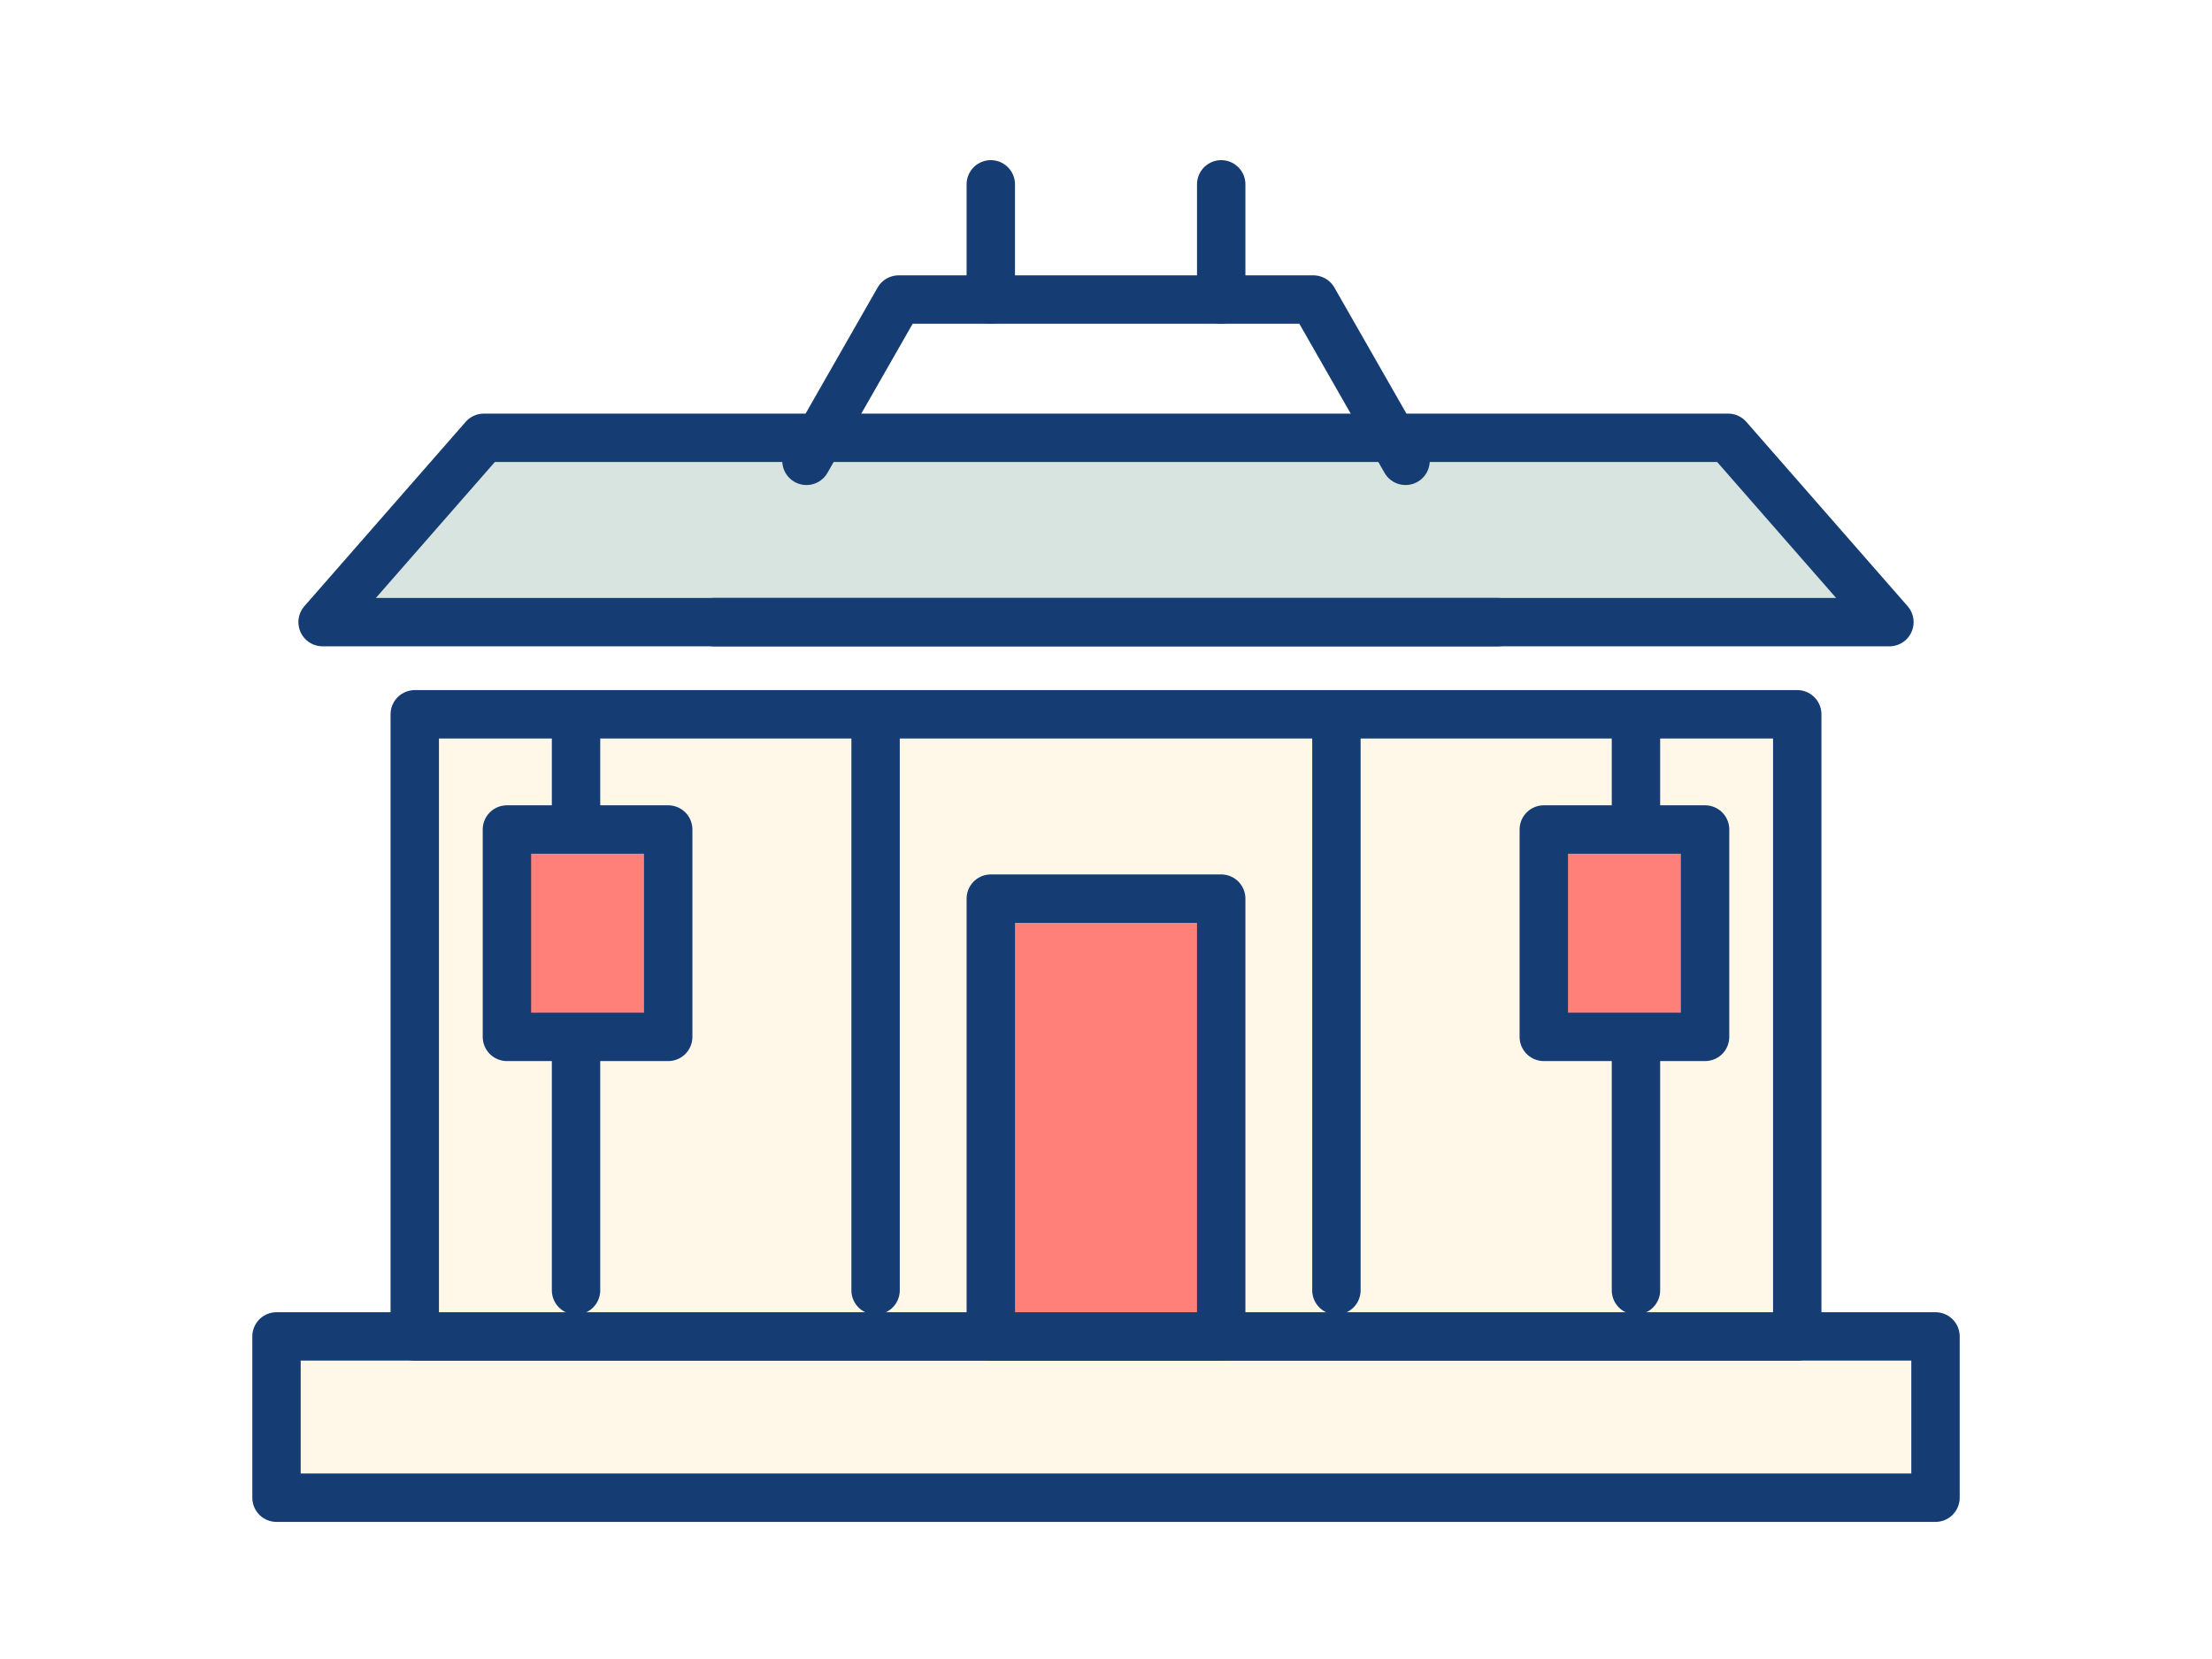
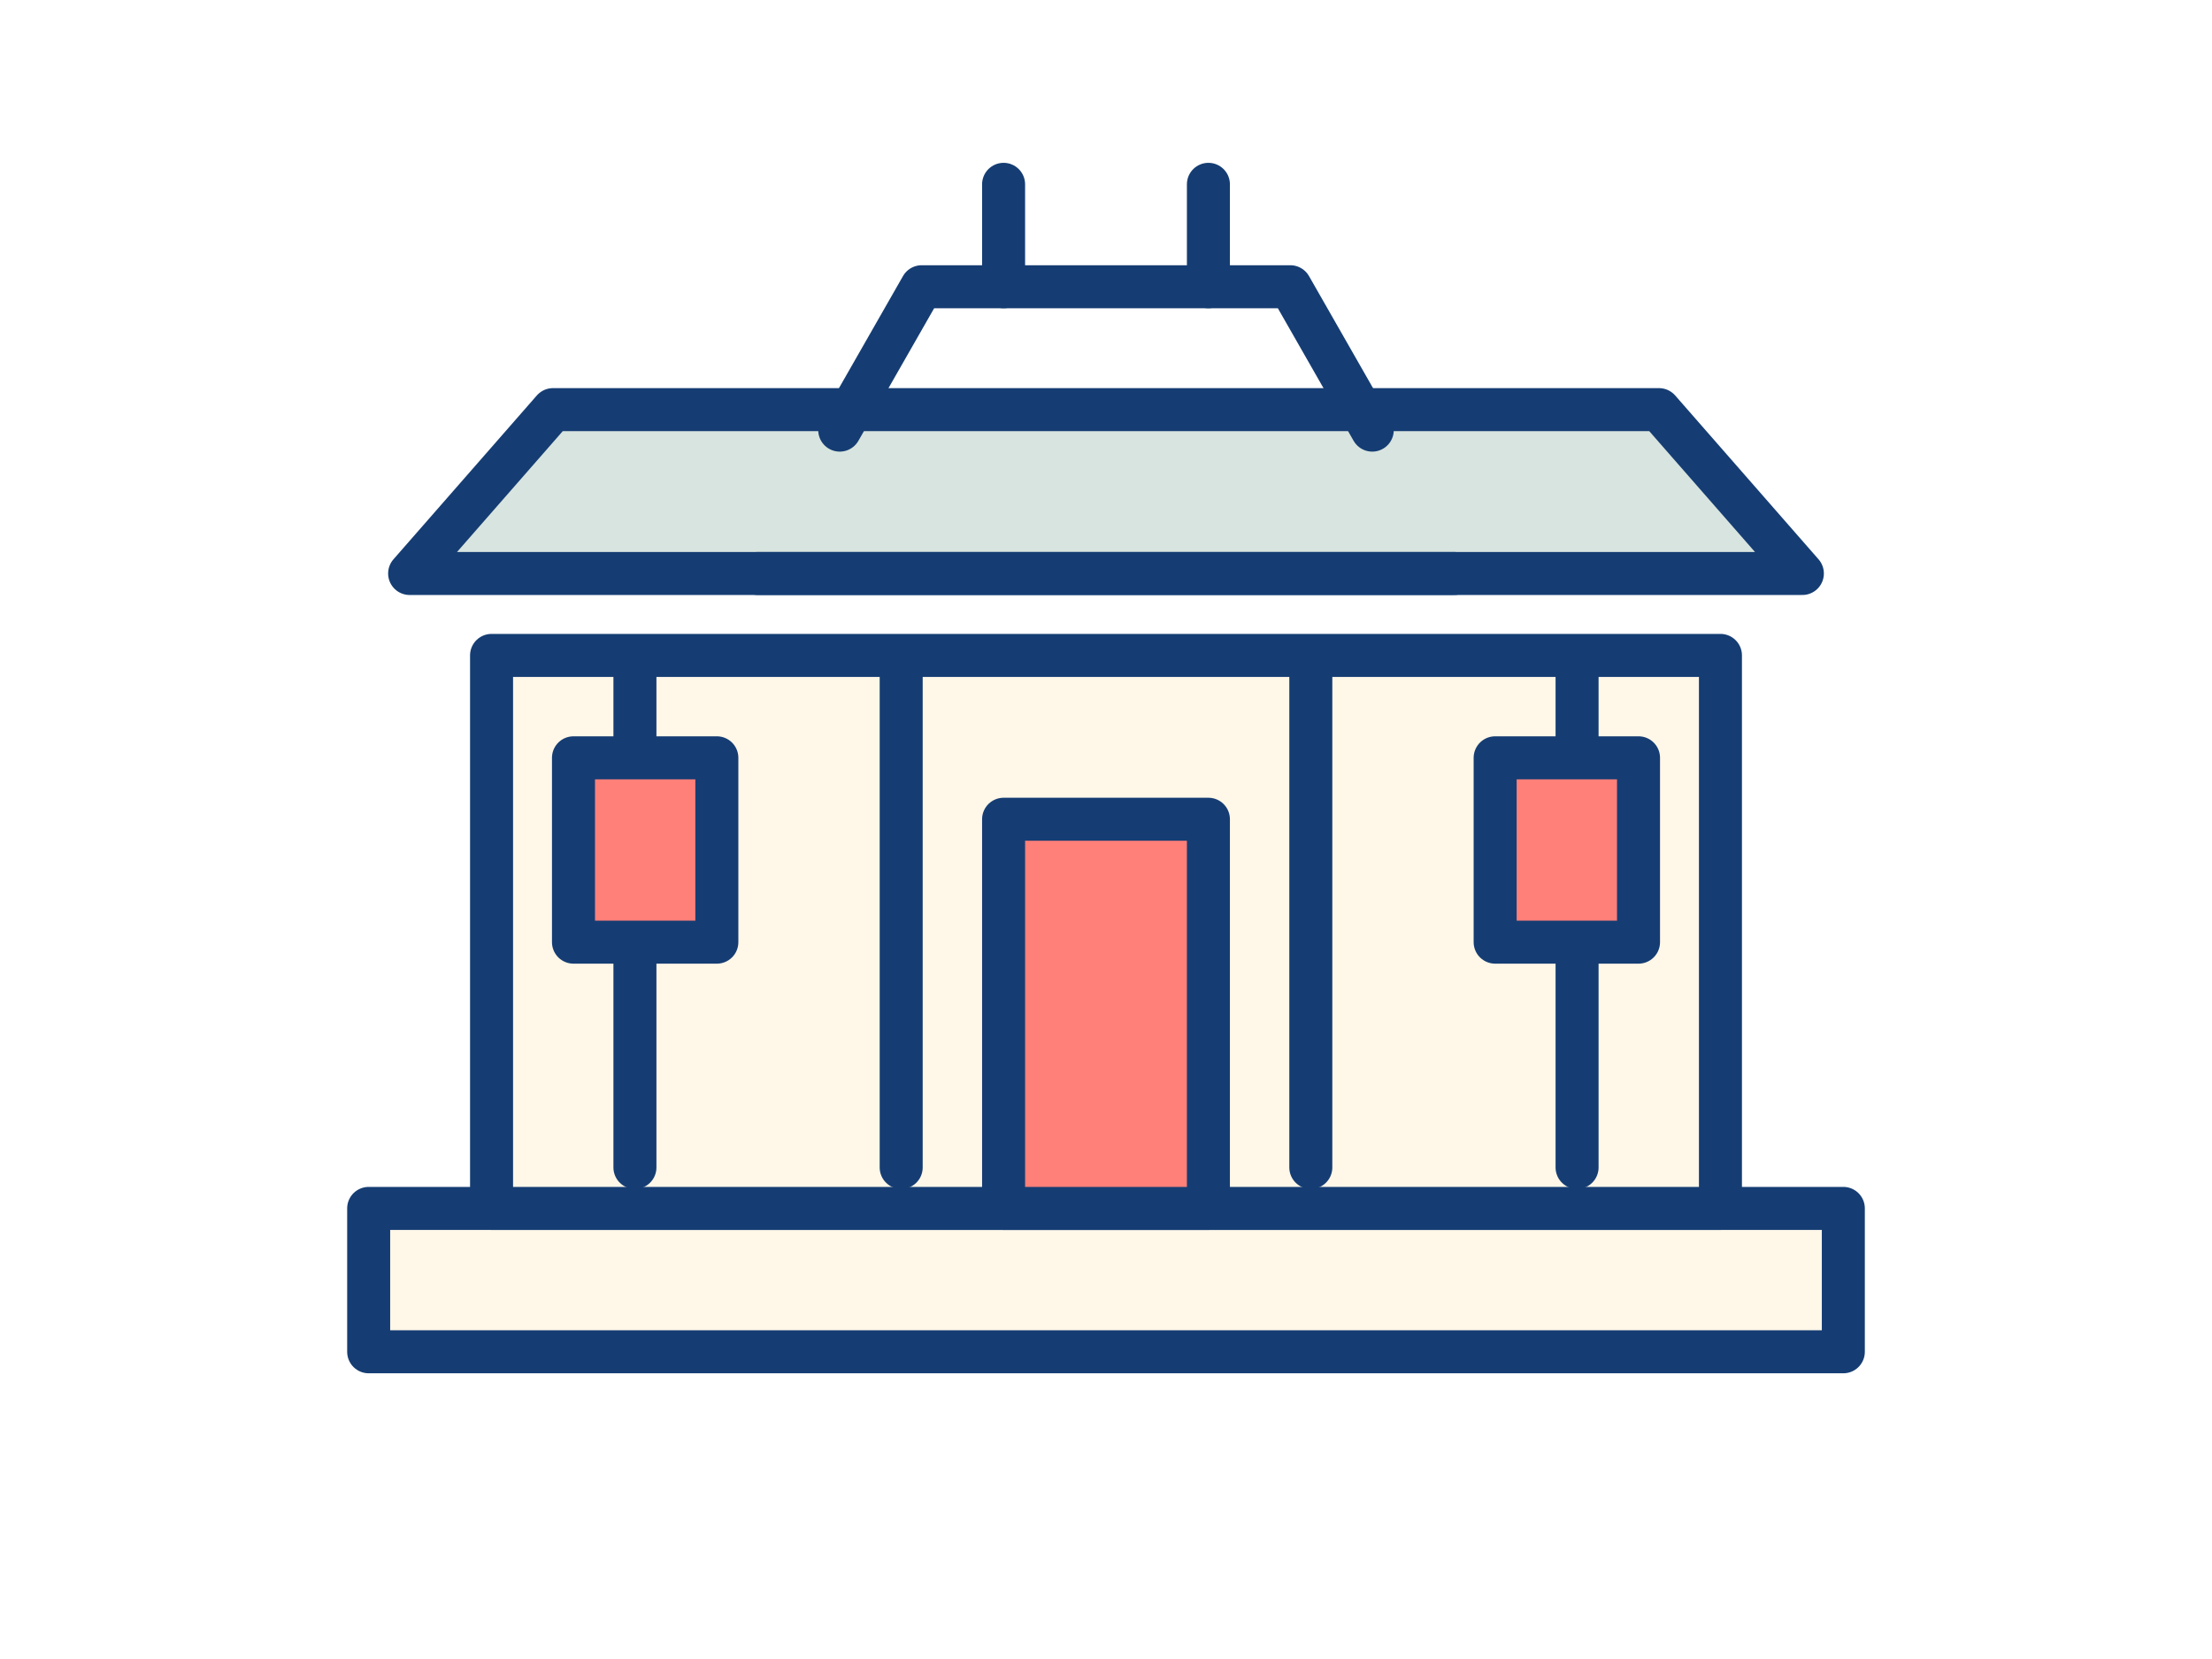
- <svg xmlns="http://www.w3.org/2000/svg" viewBox="0 0 96 72">
-   <g fill="none" stroke="#153d73" stroke-width="2.1" stroke-linecap="round" stroke-linejoin="round">
-     <path fill="#fff7e8" d="M12 58h72v7H12z" />
-     <path fill="#fff7e8" d="M18 31h60v27H18z" />
-     <path fill="#d8e4df" d="M14 27h68l-7-8H21z" />
-     <path d="M25 32v24m13-24v24m20-24v24m13-24v24" />
-     <path fill="#ff7f79" d="M43 39h10v19H43z" />
-     <path fill="#ff7f79" d="M22 36h7v9h-7zm45 0h7v9h-7z" />
-     <path d="M31 27h34m-30-7 4-7h18l4 7" />
-     <path d="M43 13V8m10 5V8" />
+ <svg xmlns="http://www.w3.org/2000/svg" viewBox="0 0 108 81">
+   <g transform="translate(6 1)">
+     <g fill="none" stroke="#153d73" stroke-width="2.1" stroke-linecap="round" stroke-linejoin="round">
+       <path fill="#fff7e8" d="M12 58h72v7H12z" />
+       <path fill="#fff7e8" d="M18 31h60v27H18z" />
+       <path fill="#d8e4df" d="M14 27h68l-7-8H21z" />
+       <path d="M25 32v24m13-24v24m20-24v24m13-24v24" />
+       <path fill="#ff7f79" d="M43 39h10v19H43z" />
+       <path fill="#ff7f79" d="M22 36h7v9h-7zm45 0h7v9h-7z" />
+       <path d="M31 27h34m-30-7 4-7h18l4 7" />
+       <path d="M43 13V8m10 5V8" />
+     </g>
  </g>
</svg>
